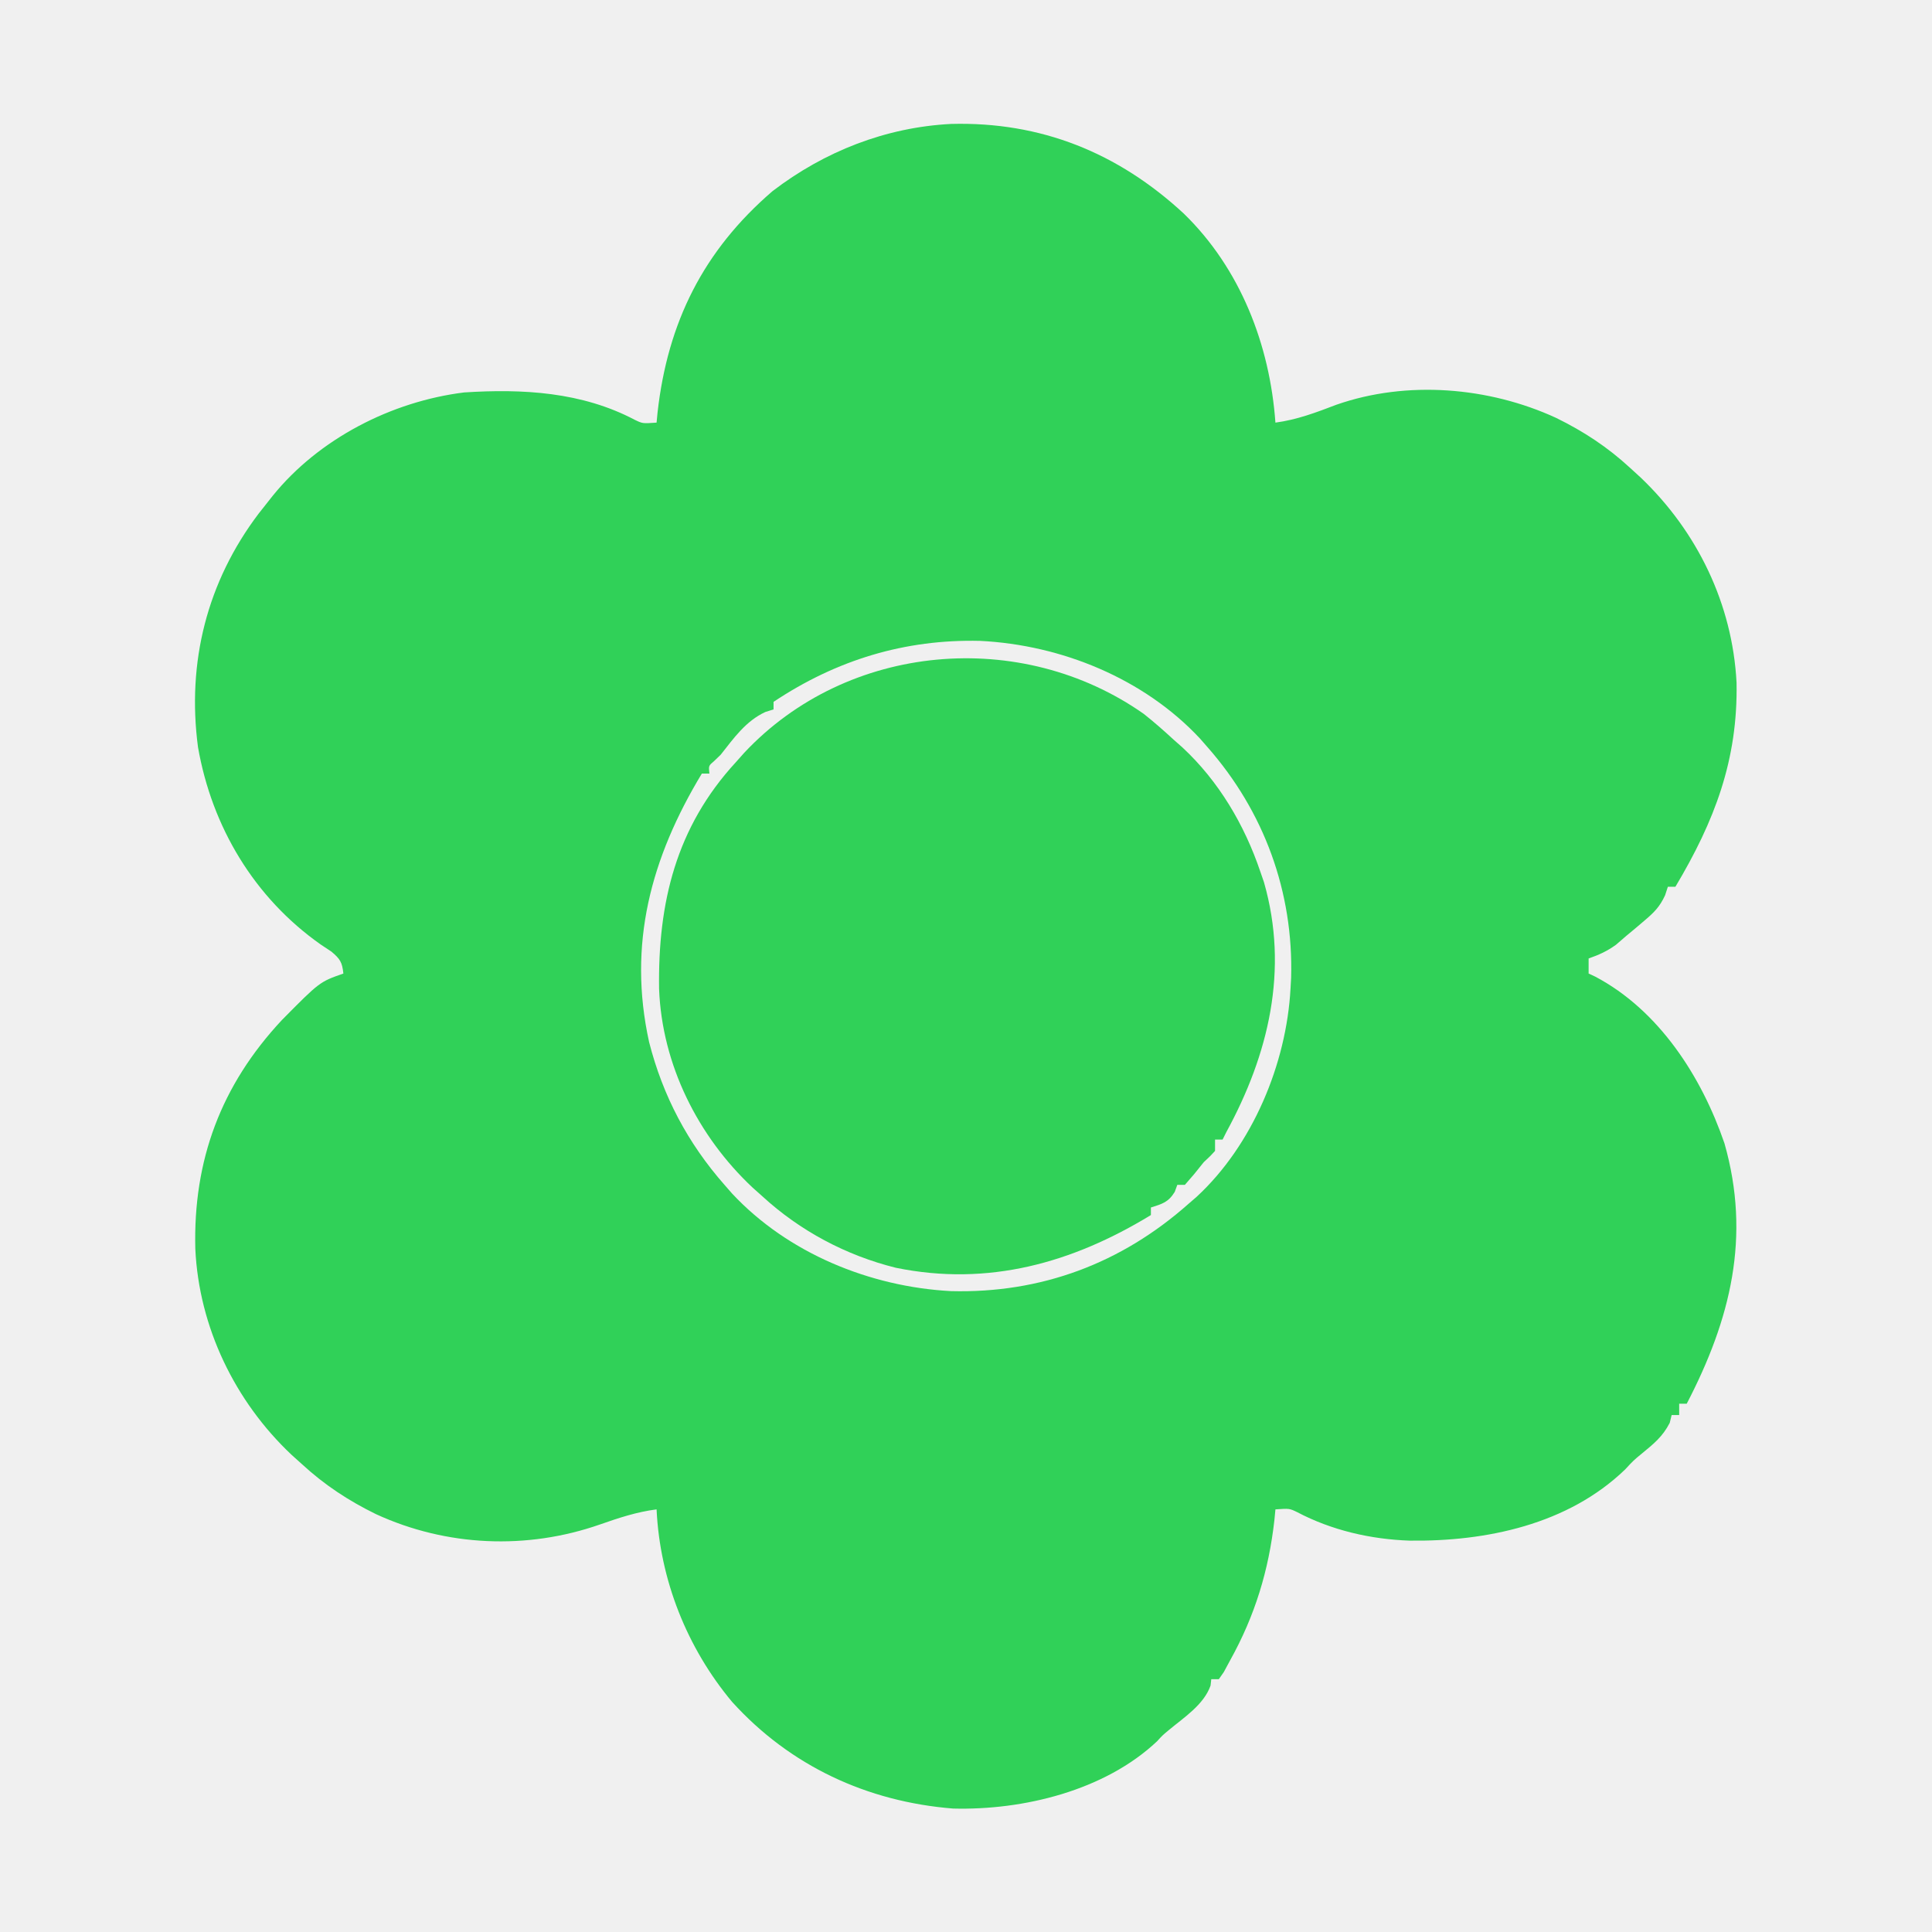
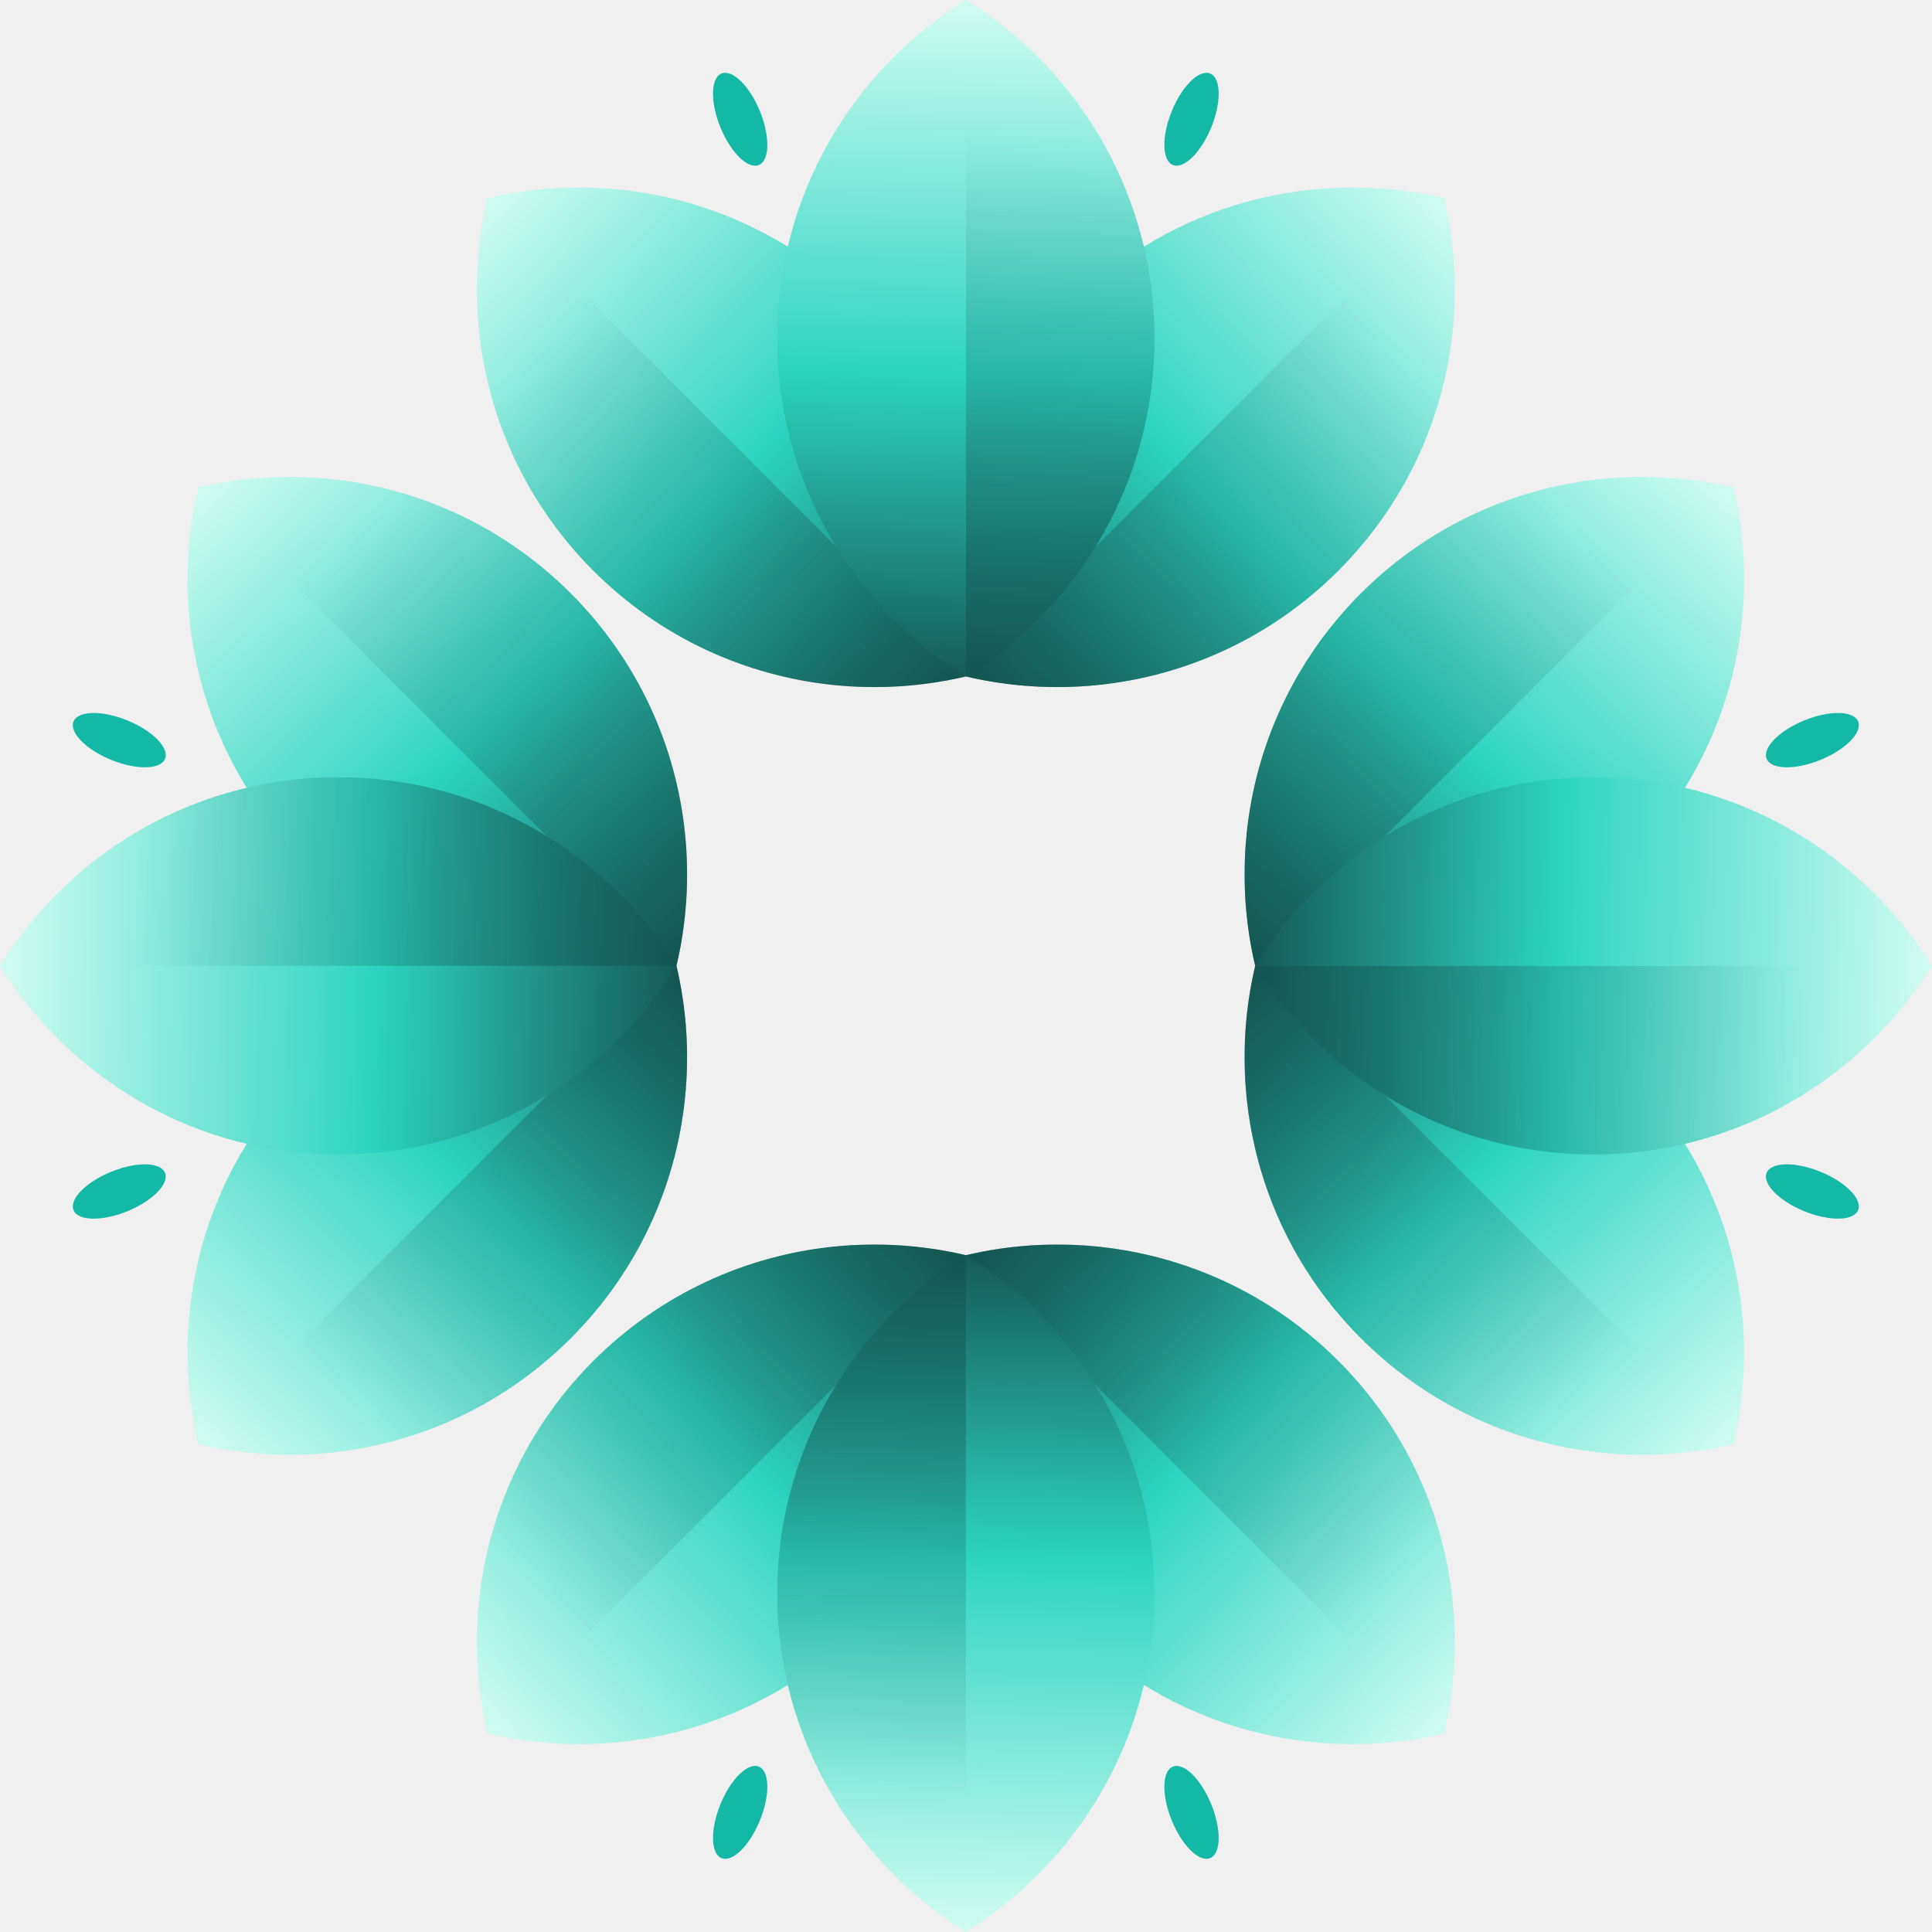
<svg xmlns="http://www.w3.org/2000/svg" width="512" height="512" viewBox="0 0 512 512" fill="none">
-   <path d="M252.031 32.844C275.795 32.201 296.252 40.446 313.699 56.585C328.706 71.156 336.527 91.369 338 112C343.754 111.224 348.773 109.319 354.172 107.254C372.842 100.735 394.55 102.536 412.365 110.736C419.64 114.297 426.033 118.486 432 124C432.926 124.846 433.851 125.691 434.805 126.562C449.811 140.878 459.112 160.06 460.203 180.875C460.592 201.386 454.377 217.594 444 235C443.34 235 442.68 235 442 235C441.759 235.741 441.518 236.482 441.27 237.246C439.827 240.375 438.305 241.85 435.688 244.062C434.882 244.747 434.076 245.431 433.246 246.137C432.505 246.752 431.764 247.366 431 248C430.093 248.784 429.185 249.567 428.25 250.375C425.914 252.062 423.718 253.068 421 254C421 255.32 421 256.64 421 258C421.572 258.265 422.145 258.531 422.735 258.805C439.671 267.74 450.947 285.346 457 303C464.058 327.756 458.632 349.627 447 372C446.34 372 445.68 372 445 372C445 372.99 445 373.98 445 375C444.34 375 443.68 375 443 375C442.835 375.681 442.67 376.361 442.5 377.062C440.65 380.685 438.282 382.602 435.168 385.156C432.899 387.023 432.899 387.023 430.656 389.441C415.509 404.032 393.832 408.543 373.559 408.285C363.27 407.932 352.905 405.556 343.762 400.734C341.703 399.743 341.703 399.743 338 400C337.914 400.909 337.827 401.818 337.738 402.754C336.242 416.143 332.589 428.144 326 440C325.443 441.031 324.886 442.062 324.313 443.125C323.88 443.744 323.446 444.362 323 445C322.34 445 321.68 445 321 445C320.938 445.557 320.876 446.114 320.813 446.687C319.015 451.804 313.717 455.165 309.649 458.57C308.001 459.949 308.001 459.949 306.656 461.437C292.774 474.534 271.182 479.772 252.567 479.285C229.798 477.465 209.391 467.997 194 451C182.041 436.689 174.877 418.64 174 400C168.728 400.676 163.989 402.255 159 404C139.634 410.775 118.329 409.868 99.635 401.264C92.358 397.702 85.974 393.51 80 388C79.086 387.178 78.172 386.355 77.231 385.508C62.226 371.345 52.732 351.683 51.762 330.977C51.169 307.477 58.548 287.624 74.699 270.328C84.709 260.2 84.709 260.2 91 258C90.685 255.023 90.153 254.128 87.813 252.176C86.885 251.561 85.956 250.946 85 250.312C67.413 237.929 56.168 219.19 52.469 197.988C49.493 175.474 54.874 154.18 68.535 136.121C69.349 135.091 70.162 134.061 71 133C71.618 132.218 71.618 132.218 72.248 131.42C84.49 116.277 103.746 106.392 123 104C138.546 103 154.195 103.859 168.238 111.266C170.297 112.256 170.297 112.256 174 112C174.13 110.654 174.13 110.654 174.262 109.281C176.947 85.435 186.4 66.426 204.719 50.66C218.486 40.112 234.727 33.736 252.031 32.844ZM205 186C205 186.66 205 187.32 205 188C204.278 188.227 203.556 188.454 202.813 188.687C197.616 191.113 194.486 195.584 191 200C190.423 200.557 189.845 201.114 189.25 201.687C187.77 202.939 187.77 202.939 188 205C187.34 205 186.68 205 186 205C172.486 227.366 166.306 250.237 172.024 276.18C175.678 290.476 182.275 302.944 192 314C193 315.143 193 315.143 194.02 316.309C208.817 332.149 230.575 341.018 252.004 342.16C275.872 342.785 297.136 334.846 315 319C315.71 318.385 316.421 317.77 317.152 317.137C331.95 303.453 340.922 281.904 342 262C342.053 261.06 342.106 260.12 342.16 259.152C342.808 236.41 335.027 215.082 320 198C319.334 197.238 318.667 196.476 317.981 195.691C303.128 179.792 281.254 170.896 259.738 169.84C239.802 169.361 221.656 174.896 205 186Z" fill="#30D158" />
-   <path d="M303.133 189.203C305.86 191.375 308.442 193.633 311 196C311.778 196.686 312.555 197.372 313.356 198.078C322.978 207.021 329.813 218.603 334 231C334.319 231.922 334.637 232.843 334.965 233.793C341.62 257.01 336.186 279.471 325 300C324.67 300.66 324.34 301.32 324 302C323.34 302 322.68 302 322 302C322 302.99 322 303.98 322 305C320.813 306.312 320.813 306.312 319 308C318.139 309.057 317.285 310.12 316.438 311.187C315.633 312.116 314.829 313.044 314 314C313.34 314 312.68 314 312 314C311.66 314.928 311.66 314.928 311.313 315.875C309.621 318.614 308.008 319.05 305 320C305 320.66 305 321.32 305 322C284.22 334.684 261.905 340.989 237.412 335.974C224.221 332.701 211.983 326.184 202 317C201.171 316.263 200.343 315.525 199.489 314.766C184.942 301.132 175.438 282.131 174.664 262.082C174.332 239.214 179.165 219.213 195 202C195.738 201.171 196.475 200.342 197.235 199.488C224.584 170.307 270.576 166.308 303.133 189.203Z" fill="#30D158" />
+   <g clip-path="url(#clip0_5208_2419)">
+     <mask id="mask0_5208_2419" style="mask-type:luminance" maskUnits="userSpaceOnUse" x="286" y="78" width="80" height="58">
+       <path d="M365.876 78.651H286.229V135.884H365.876V78.651Z" fill="url(#paint0_linear_5208_2419)" />
+     </mask>
+     <g mask="url(#mask0_5208_2419)">
+       <path fill-rule="evenodd" clip-rule="evenodd" d="M286.404 135.884C296.498 108.451 329.343 62.747 361.596 92.162C362.968 93.414 364.453 94.844 365.875 96.306C365.875 96.306 337.249 42.66 286.523 122.407C286.171 126.875 286.141 131.368 286.404 135.884Z" fill="#E6FFFA" />
+     </g>
+     <mask id="mask1_5208_2419" style="mask-type:luminance" maskUnits="userSpaceOnUse" x="253" y="49" width="133" height="134">
+       <path d="M354.684 151.233C364.351 141.566 371.744 130.488 376.867 118.664C385.937 97.728 387.887 74.449 382.719 52.505C348.38 44.416 310.771 53.762 283.99 80.54C257.213 107.318 247.867 144.93 255.955 179.269C278.831 184.657 303.157 182.309 324.765 172.223C335.596 167.169 345.743 160.171 354.684 151.231" fill="white" />
+     </mask>
+     <g mask="url(#mask1_5208_2419)">
+       <path d="M387.889 44.419H247.869V184.657H387.889V44.419Z" fill="url(#paint1_linear_5208_2419)" />
+     </g>
+     <mask id="mask2_5208_2419" style="mask-type:luminance" maskUnits="userSpaceOnUse" x="255" y="52" width="131" height="131">
+       <path d="M385.536 52.505H255.958V182.083H385.536V52.505Z" fill="url(#paint2_linear_5208_2419)" />
+     </mask>
+     <g mask="url(#mask2_5208_2419)">
+       <path fill-rule="evenodd" clip-rule="evenodd" d="M354.684 151.233C364.351 141.566 371.744 130.488 376.867 118.664C385.937 97.728 387.887 74.449 382.719 52.505L255.955 179.269C278.831 184.657 303.157 182.309 324.765 172.223C335.596 167.169 345.743 160.171 354.684 151.231" fill="#134E4A" />
+     </g>
+     <mask id="mask3_5208_2419" style="mask-type:luminance" maskUnits="userSpaceOnUse" x="126" y="49" width="133" height="134">
+       <path d="M157.229 151.233C147.562 141.566 140.169 130.488 135.046 118.664C125.976 97.728 124.026 74.449 129.194 52.505C163.532 44.416 201.144 53.762 227.922 80.54C254.7 107.318 264.046 144.93 255.958 179.269C233.082 184.657 208.755 182.309 187.148 172.223C176.319 167.169 166.172 160.171 157.232 151.231" fill="white" />
+     </mask>
+     <g mask="url(#mask3_5208_2419)">
+       <path d="M264.044 44.419H124.023V184.657H264.044V44.419Z" fill="url(#paint3_linear_5208_2419)" />
+     </g>
+     <mask id="mask4_5208_2419" style="mask-type:luminance" maskUnits="userSpaceOnUse" x="126" y="52" width="130" height="131">
+       <path d="M255.958 52.505H126.379V182.083H255.958V52.505Z" fill="url(#paint4_linear_5208_2419)" />
+     </mask>
+     <g mask="url(#mask4_5208_2419)">
+       <path fill-rule="evenodd" clip-rule="evenodd" d="M157.229 151.233C147.562 141.566 140.169 130.488 135.046 118.664C125.976 97.728 124.026 74.449 129.194 52.505L255.958 179.269C233.082 184.657 208.755 182.309 187.148 172.223C176.319 167.169 166.172 160.171 157.232 151.231" fill="#134E4A" />
+     </g>
+     <mask id="mask5_5208_2419" style="mask-type:luminance" maskUnits="userSpaceOnUse" x="205" y="0" width="101" height="180">
+       <path d="M305.943 89.635C305.943 75.964 303.337 62.902 298.599 50.919C290.209 29.701 275.127 11.861 255.955 0C225.954 18.562 205.967 51.765 205.967 89.635C205.967 127.504 225.954 160.707 255.955 179.269C275.939 166.904 291.479 148.042 299.629 125.631C303.714 114.399 305.94 102.275 305.94 89.632" fill="white" />
+     </mask>
+     <g mask="url(#mask5_5208_2419)">
+       <path d="M305.942 0H205.97V179.272H305.942V0Z" fill="url(#paint5_linear_5208_2419)" />
+     </g>
+     <mask id="mask6_5208_2419" style="mask-type:luminance" maskUnits="userSpaceOnUse" x="255" y="0" width="51" height="180">
+       <path d="M305.945 0H255.958V179.272H305.945V0Z" fill="url(#paint6_linear_5208_2419)" />
+     </mask>
+     <g mask="url(#mask6_5208_2419)">
+       <path fill-rule="evenodd" clip-rule="evenodd" d="M305.943 89.635C305.943 75.964 303.338 62.902 298.6 50.919C290.209 29.701 275.127 11.861 255.955 0V179.272C275.939 166.907 291.479 148.045 299.629 125.634C303.714 114.401 305.94 102.278 305.94 89.635" fill="#134E4A" />
+     </g>
+     <path fill-rule="evenodd" clip-rule="evenodd" d="M320.703 19.485C323.595 20.663 323.725 27.049 320.998 33.742C318.268 40.437 313.71 44.91 310.821 43.732C307.93 42.554 307.8 36.172 310.527 29.476C313.257 22.78 317.811 18.307 320.703 19.485Z" fill="#14B8A6" />
+     <path fill-rule="evenodd" clip-rule="evenodd" d="M191.209 19.485C188.318 20.663 188.188 27.049 190.915 33.742C193.645 40.437 198.2 44.91 201.091 43.732C203.983 42.554 204.113 36.172 201.386 29.476C198.656 22.78 194.101 18.307 191.209 19.485Z" fill="#14B8A6" />
+     <mask id="mask7_5208_2419" style="mask-type:luminance" maskUnits="userSpaceOnUse" x="329" y="253" width="134" height="133">
+       <path d="M360.676 354.681C370.343 364.348 381.419 371.741 393.245 376.864C414.181 385.934 437.46 387.884 459.404 382.716C467.493 348.377 458.147 310.768 431.369 283.987C404.591 257.21 366.979 247.864 332.641 255.952C327.253 278.828 329.601 303.154 339.684 324.762C344.738 335.591 351.736 345.738 360.676 354.681Z" fill="white" />
+     </mask>
+     <g mask="url(#mask7_5208_2419)">
+       <path d="M467.493 247.866H327.253V387.886H467.493V247.866Z" fill="url(#paint7_linear_5208_2419)" />
+     </g>
+     <mask id="mask8_5208_2419" style="mask-type:luminance" maskUnits="userSpaceOnUse" x="329" y="255" width="131" height="131">
+       <path d="M459.405 255.955H329.826V385.534H459.405V255.955Z" fill="url(#paint8_linear_5208_2419)" />
+     </mask>
+     <g mask="url(#mask8_5208_2419)">
+       <path fill-rule="evenodd" clip-rule="evenodd" d="M360.676 354.681C370.343 364.348 381.419 371.741 393.245 376.864C414.181 385.934 437.46 387.884 459.404 382.716L332.641 255.952C327.253 278.828 329.601 303.154 339.684 324.762C344.738 335.591 351.736 345.738 360.676 354.681Z" fill="#134E4A" />
+     </g>
+     <mask id="mask9_5208_2419" style="mask-type:luminance" maskUnits="userSpaceOnUse" x="329" y="126" width="134" height="133">
+       <path d="M360.676 157.226C370.343 147.559 381.419 140.166 393.245 135.043C414.181 125.973 437.46 124.023 459.404 129.191C467.493 163.529 458.147 201.139 431.369 227.919C404.591 254.697 366.979 264.043 332.641 255.955C327.253 233.079 329.601 208.755 339.684 187.145C344.738 176.316 351.736 166.169 360.676 157.226Z" fill="white" />
+     </mask>
+     <g mask="url(#mask9_5208_2419)">
+       <path d="M467.493 124.021H327.253V264.041H467.493V124.021Z" fill="url(#paint9_linear_5208_2419)" />
+     </g>
+     <mask id="mask10_5208_2419" style="mask-type:luminance" maskUnits="userSpaceOnUse" x="329" y="126" width="131" height="130">
+       <path d="M459.405 126.376H329.826V255.954H459.405V126.376Z" fill="url(#paint10_linear_5208_2419)" />
+     </mask>
+     <g mask="url(#mask10_5208_2419)">
+       <path fill-rule="evenodd" clip-rule="evenodd" d="M360.676 157.226C370.343 147.559 381.419 140.166 393.245 135.043C414.181 125.973 437.46 124.023 459.404 129.191L332.641 255.955C327.253 233.079 329.601 208.755 339.684 187.145C344.738 176.316 351.736 166.169 360.676 157.226Z" fill="#134E4A" />
+     </g>
+     <mask id="mask11_5208_2419" style="mask-type:luminance" maskUnits="userSpaceOnUse" x="332" y="205" width="180" height="101">
+       <path d="M422.275 305.94C435.945 305.94 449.008 303.335 460.991 298.597C482.208 290.206 500.049 275.125 511.91 255.952C493.348 225.951 460.145 205.965 422.275 205.965C384.406 205.965 351.203 225.951 332.641 255.952C345.006 275.936 363.867 291.477 386.279 299.626C397.511 303.709 409.634 305.937 422.278 305.937" fill="white" />
+     </mask>
+     <g mask="url(#mask11_5208_2419)">
+       <path d="M511.912 205.967H332.641V305.94H511.912V205.967Z" fill="url(#paint11_linear_5208_2419)" />
+     </g>
+     <mask id="mask12_5208_2419" style="mask-type:luminance" maskUnits="userSpaceOnUse" x="332" y="255" width="180" height="51">
+       <path d="M511.912 255.955H332.641V305.943H511.912V255.955Z" fill="url(#paint12_linear_5208_2419)" />
+     </mask>
+     <g mask="url(#mask12_5208_2419)">
+       <path fill-rule="evenodd" clip-rule="evenodd" d="M422.275 305.94C435.945 305.94 449.008 303.335 460.991 298.597C482.209 290.206 500.049 275.124 511.91 255.952H332.638C345.003 275.936 363.865 291.476 386.276 299.626C397.508 303.709 409.632 305.937 422.275 305.937" fill="#134E4A" />
+     </g>
+     <path fill-rule="evenodd" clip-rule="evenodd" d="M492.425 320.701C491.247 323.592 484.864 323.722 478.168 320.995C471.472 318.265 467 313.71 468.177 310.819C469.355 307.927 475.738 307.797 482.434 310.524C489.13 313.254 493.602 317.809 492.425 320.701Z" fill="#14B8A6" />
+     <path fill-rule="evenodd" clip-rule="evenodd" d="M492.425 191.206C491.247 188.315 484.864 188.185 478.168 190.912C471.472 193.642 467 198.197 468.177 201.088C469.355 203.98 475.738 204.11 482.434 201.383C489.13 198.653 493.602 194.098 492.425 191.206Z" fill="#14B8A6" />
+     <mask id="mask13_5208_2419" style="mask-type:luminance" maskUnits="userSpaceOnUse" x="126" y="329" width="133" height="134">
+       <path d="M157.229 360.673C147.562 370.34 140.169 381.416 135.046 393.242C125.976 414.178 124.026 437.457 129.194 459.402C163.532 467.49 201.144 458.144 227.922 431.366C254.7 404.588 264.046 366.976 255.958 332.638C233.082 327.25 208.755 329.598 187.148 339.681C176.319 344.735 166.172 351.733 157.232 360.673" fill="white" />
+     </mask>
+     <g mask="url(#mask13_5208_2419)">
+       <path d="M264.044 327.25H124.023V467.49H264.044V327.25Z" fill="url(#paint13_linear_5208_2419)" />
+     </g>
+     <mask id="mask14_5208_2419" style="mask-type:luminance" maskUnits="userSpaceOnUse" x="126" y="329" width="130" height="131">
+       <path d="M255.958 329.823H126.379V459.402H255.958V329.823Z" fill="url(#paint14_linear_5208_2419)" />
+     </mask>
+     <g mask="url(#mask14_5208_2419)">
+       <path fill-rule="evenodd" clip-rule="evenodd" d="M157.229 360.673C147.562 370.34 140.169 381.416 135.046 393.242C125.976 414.178 124.026 437.457 129.194 459.402L255.958 332.638C233.082 327.25 208.755 329.598 187.148 339.681C176.319 344.735 166.172 351.733 157.232 360.673" fill="#134E4A" />
+     </g>
+     <mask id="mask15_5208_2419" style="mask-type:luminance" maskUnits="userSpaceOnUse" x="253" y="329" width="133" height="134">
+       <path d="M354.684 360.673C364.351 370.34 371.744 381.416 376.867 393.242C385.937 414.178 387.887 437.457 382.719 459.402C348.38 467.49 310.771 458.144 283.99 431.366C257.213 404.588 247.867 366.976 255.955 332.638C278.831 327.25 303.157 329.598 324.765 339.681C335.596 344.735 345.743 351.733 354.684 360.673Z" fill="white" />
+     </mask>
+     <g mask="url(#mask15_5208_2419)">
+       <path d="M387.889 327.25H247.869V467.49H387.889V327.25Z" fill="url(#paint15_linear_5208_2419)" />
+     </g>
+     <mask id="mask16_5208_2419" style="mask-type:luminance" maskUnits="userSpaceOnUse" x="255" y="329" width="131" height="131">
+       <path d="M385.536 329.823H255.958V459.402H385.536V329.823Z" fill="url(#paint16_linear_5208_2419)" />
+     </mask>
+     <g mask="url(#mask16_5208_2419)">
+       <path fill-rule="evenodd" clip-rule="evenodd" d="M354.684 360.673C364.351 370.34 371.744 381.416 376.867 393.242C385.937 414.178 387.887 437.457 382.719 459.402L255.955 332.638C278.831 327.25 303.157 329.598 324.765 339.681C335.596 344.735 345.743 351.733 354.684 360.673Z" fill="#134E4A" />
+     </g>
+     <mask id="mask17_5208_2419" style="mask-type:luminance" maskUnits="userSpaceOnUse" x="205" y="332" width="101" height="180">
+       <path d="M205.97 422.275C205.97 435.945 208.575 449.008 213.313 460.991C221.704 482.208 236.785 500.049 255.957 511.91C285.958 493.348 305.945 460.145 305.945 422.275C305.945 384.406 285.958 351.203 255.957 332.641C235.973 345.006 220.433 363.867 212.284 386.279C208.198 397.511 205.972 409.632 205.972 422.278" fill="white" />
+     </mask>
+     <g mask="url(#mask17_5208_2419)">
+       <path d="M305.942 332.638H205.97V511.909H305.942V332.638Z" fill="url(#paint17_linear_5208_2419)" />
+     </g>
+     <mask id="mask18_5208_2419" style="mask-type:luminance" maskUnits="userSpaceOnUse" x="205" y="332" width="51" height="180">
+       <path d="M255.955 332.639H205.97V511.91H255.955V332.639Z" fill="url(#paint18_linear_5208_2419)" />
+     </mask>
+     <g mask="url(#mask18_5208_2419)">
+       <path fill-rule="evenodd" clip-rule="evenodd" d="M205.97 422.276C205.97 435.946 208.575 449.009 213.313 460.991C221.704 482.209 236.785 500.049 255.957 511.91V332.639C235.973 345.004 220.433 363.865 212.284 386.277C208.198 397.509 205.972 409.63 205.972 422.276" fill="#134E4A" />
+     </g>
+     <path fill-rule="evenodd" clip-rule="evenodd" d="M191.209 492.422C188.318 491.244 188.188 484.861 190.915 478.165C193.645 471.469 198.2 466.997 201.091 468.175C203.983 469.352 204.113 475.735 201.386 482.431C198.656 489.127 194.101 493.599 191.209 492.422Z" fill="#14B8A6" />
+     <path fill-rule="evenodd" clip-rule="evenodd" d="M320.703 492.422C323.595 491.244 323.725 484.861 320.998 478.165C318.268 471.469 313.71 466.997 310.821 468.175C307.93 469.352 307.8 475.735 310.527 482.431C313.257 489.127 317.811 493.599 320.703 492.422Z" fill="#14B8A6" />
+     <mask id="mask19_5208_2419" style="mask-type:luminance" maskUnits="userSpaceOnUse" x="49" y="126" width="134" height="133">
+       <path d="M151.236 157.226C141.569 147.559 130.494 140.166 118.667 135.043C97.731 125.973 74.452 124.023 52.508 129.191C44.419 163.529 53.765 201.139 80.543 227.919C107.321 254.697 144.933 264.043 179.272 255.955C184.66 233.079 182.312 208.755 172.228 187.145C167.175 176.316 160.176 166.169 151.236 157.226Z" fill="white" />
+     </mask>
+     <g mask="url(#mask19_5208_2419)">
+       <path d="M184.659 124.021H44.419V264.041H184.659V124.021Z" fill="url(#paint19_linear_5208_2419)" />
+     </g>
+     <mask id="mask20_5208_2419" style="mask-type:luminance" maskUnits="userSpaceOnUse" x="52" y="126" width="131" height="130">
+       <path d="M182.086 126.376H52.508V255.954H182.086V126.376Z" fill="url(#paint20_linear_5208_2419)" />
+     </mask>
+     <g mask="url(#mask20_5208_2419)">
+       <path fill-rule="evenodd" clip-rule="evenodd" d="M151.236 157.226C141.569 147.559 130.494 140.166 118.667 135.043C97.731 125.973 74.452 124.023 52.508 129.191L179.272 255.955C184.66 233.079 182.312 208.755 172.228 187.145C167.175 176.316 160.176 166.169 151.236 157.226Z" fill="#134E4A" />
+     </g>
+     <mask id="mask21_5208_2419" style="mask-type:luminance" maskUnits="userSpaceOnUse" x="49" y="253" width="134" height="133">
+       <path d="M151.236 354.681C141.569 364.348 130.494 371.741 118.667 376.864C97.731 385.934 74.452 387.884 52.508 382.716C44.419 348.377 53.765 310.768 80.543 283.987C107.321 257.21 144.933 247.864 179.272 255.952C184.66 278.828 182.312 303.154 172.228 324.762C167.175 335.591 160.176 345.738 151.236 354.681Z" fill="white" />
+     </mask>
+     <g mask="url(#mask21_5208_2419)">
+       <path d="M184.659 247.866H44.419V387.886H184.659V247.866Z" fill="url(#paint21_linear_5208_2419)" />
+     </g>
+     <mask id="mask22_5208_2419" style="mask-type:luminance" maskUnits="userSpaceOnUse" x="52" y="255" width="131" height="131">
+       <path d="M182.086 255.955H52.508V385.534H182.086V255.955Z" fill="url(#paint22_linear_5208_2419)" />
+     </mask>
+     <g mask="url(#mask22_5208_2419)">
+       <path fill-rule="evenodd" clip-rule="evenodd" d="M151.236 354.681C141.569 364.348 130.494 371.741 118.667 376.864C97.731 385.934 74.452 387.884 52.508 382.716L179.272 255.952C184.66 278.828 182.312 303.154 172.228 324.762C167.175 335.591 160.176 345.738 151.236 354.681Z" fill="#134E4A" />
+     </g>
+     <mask id="mask23_5208_2419" style="mask-type:luminance" maskUnits="userSpaceOnUse" x="0" y="205" width="180" height="101">
+       <path d="M89.637 205.967C75.967 205.967 62.904 208.572 50.922 213.31C29.704 221.701 11.864 236.782 0.003 255.954C18.565 285.956 51.768 305.942 89.637 305.942C127.507 305.942 160.71 285.956 179.272 255.954C166.907 235.971 148.045 220.43 125.634 212.281C114.402 208.198 102.278 205.969 89.635 205.969" fill="white" />
+     </mask>
+     <g mask="url(#mask23_5208_2419)">
+       <path d="M179.272 205.967H0V305.939H179.272V205.967Z" fill="url(#paint23_linear_5208_2419)" />
+     </g>
+     <mask id="mask24_5208_2419" style="mask-type:luminance" maskUnits="userSpaceOnUse" x="0" y="205" width="180" height="51">
+       <path d="M179.272 205.967H0V255.954H179.272V205.967Z" fill="url(#paint24_linear_5208_2419)" />
+     </mask>
+     <g mask="url(#mask24_5208_2419)">
+       <path fill-rule="evenodd" clip-rule="evenodd" d="M89.637 205.967C75.967 205.967 62.904 208.572 50.922 213.31C29.704 221.701 11.864 236.782 0.003 255.954H179.274C166.909 235.971 148.048 220.43 125.636 212.281C114.404 208.198 102.281 205.969 89.637 205.969" fill="#134E4A" />
+     </g>
+     <path fill-rule="evenodd" clip-rule="evenodd" d="M19.488 191.206C20.666 188.315 27.048 188.185 33.744 190.912C40.44 193.642 44.913 198.197 43.735 201.088C42.557 203.98 36.174 204.11 29.478 201.383C22.783 198.653 18.31 194.098 19.488 191.206Z" fill="#14B8A6" />
+     <path fill-rule="evenodd" clip-rule="evenodd" d="M19.488 320.701C20.666 323.592 27.048 323.722 33.744 320.995C40.44 318.265 44.913 313.71 43.735 310.819C42.557 307.927 36.174 307.797 29.478 310.524C22.783 313.254 18.31 317.809 19.488 320.701Z" fill="#14B8A6" />
+   </g>
+   <defs>
+     <linearGradient id="paint0_linear_5208_2419" x1="361.23" y1="7.998" x2="324.138" y2="112.674" gradientUnits="userSpaceOnUse">
+       <stop stop-color="white" />
+       <stop offset="1" />
+     </linearGradient>
+     <linearGradient id="paint1_linear_5208_2419" x1="380.928" y1="54.258" x2="246.702" y2="182.587" gradientUnits="userSpaceOnUse">
+       <stop stop-color="#CCFBF1" />
+       <stop offset="0.52" stop-color="#2DD4BF" />
+       <stop offset="1" stop-color="#134E4A" />
+     </linearGradient>
+     <linearGradient id="paint2_linear_5208_2419" x1="145.106" y1="269.789" x2="362.231" y2="81.278" gradientUnits="userSpaceOnUse">
+       <stop stop-color="white" />
+       <stop offset="1" />
+     </linearGradient>
+     <linearGradient id="paint3_linear_5208_2419" x1="130.987" y1="54.261" x2="265.213" y2="182.59" gradientUnits="userSpaceOnUse">
+       <stop stop-color="#CCFBF1" />
+       <stop offset="0.52" stop-color="#2DD4BF" />
+       <stop offset="1" stop-color="#134E4A" />
+     </linearGradient>
+     <linearGradient id="paint4_linear_5208_2419" x1="366.815" y1="269.795" x2="149.69" y2="81.283" gradientUnits="userSpaceOnUse">
+       <stop stop-color="white" />
+       <stop offset="1" />
+     </linearGradient>
+     <linearGradient id="paint5_linear_5208_2419" x1="257.91" y1="2.549" x2="253.745" y2="188.204" gradientUnits="userSpaceOnUse">
+       <stop stop-color="#CCFBF1" />
+       <stop offset="0.52" stop-color="#2DD4BF" />
+       <stop offset="1" stop-color="#134E4A" />
+     </linearGradient>
+     <linearGradient id="paint6_linear_5208_2419" x1="264.473" y1="323.271" x2="284.701" y2="36.453" gradientUnits="userSpaceOnUse">
+       <stop stop-color="white" />
+       <stop offset="1" />
+     </linearGradient>
+     <linearGradient id="paint7_linear_5208_2419" x1="457.656" y1="380.93" x2="329.312" y2="246.688" gradientUnits="userSpaceOnUse">
+       <stop stop-color="#CCFBF1" />
+       <stop offset="0.52" stop-color="#2DD4BF" />
+       <stop offset="1" stop-color="#134E4A" />
+     </linearGradient>
+     <linearGradient id="paint8_linear_5208_2419" x1="242.118" y1="145.098" x2="430.629" y2="362.223" gradientUnits="userSpaceOnUse">
+       <stop stop-color="white" />
+       <stop offset="1" />
+     </linearGradient>
+     <linearGradient id="paint9_linear_5208_2419" x1="457.659" y1="130.976" x2="329.314" y2="265.218" gradientUnits="userSpaceOnUse">
+       <stop stop-color="#CCFBF1" />
+       <stop offset="0.52" stop-color="#2DD4BF" />
+       <stop offset="1" stop-color="#134E4A" />
+     </linearGradient>
+     <linearGradient id="paint10_linear_5208_2419" x1="242.123" y1="366.804" x2="430.634" y2="149.679" gradientUnits="userSpaceOnUse">
+       <stop stop-color="white" />
+       <stop offset="1" />
+     </linearGradient>
+     <linearGradient id="paint11_linear_5208_2419" x1="509.368" y1="257.907" x2="323.698" y2="253.742" gradientUnits="userSpaceOnUse">
+       <stop stop-color="#CCFBF1" />
+       <stop offset="0.52" stop-color="#2DD4BF" />
+       <stop offset="1" stop-color="#134E4A" />
+     </linearGradient>
+     <linearGradient id="paint12_linear_5208_2419" x1="188.639" y1="264.471" x2="475.457" y2="284.699" gradientUnits="userSpaceOnUse">
+       <stop stop-color="white" />
+       <stop offset="1" />
+     </linearGradient>
+     <linearGradient id="paint13_linear_5208_2419" x1="130.985" y1="457.659" x2="265.211" y2="329.311" gradientUnits="userSpaceOnUse">
+       <stop stop-color="#CCFBF1" />
+       <stop offset="0.52" stop-color="#2DD4BF" />
+       <stop offset="1" stop-color="#134E4A" />
+     </linearGradient>
+     <linearGradient id="paint14_linear_5208_2419" x1="366.812" y1="242.117" x2="149.687" y2="430.629" gradientUnits="userSpaceOnUse">
+       <stop stop-color="white" />
+       <stop offset="1" />
+     </linearGradient>
+     <linearGradient id="paint15_linear_5208_2419" x1="380.928" y1="457.659" x2="246.702" y2="329.314" gradientUnits="userSpaceOnUse">
+       <stop stop-color="#CCFBF1" />
+       <stop offset="0.52" stop-color="#2DD4BF" />
+       <stop offset="1" stop-color="#134E4A" />
+     </linearGradient>
+     <linearGradient id="paint16_linear_5208_2419" x1="145.108" y1="242.123" x2="362.233" y2="430.634" gradientUnits="userSpaceOnUse">
+       <stop stop-color="white" />
+       <stop offset="1" />
+     </linearGradient>
+     <linearGradient id="paint17_linear_5208_2419" x1="254.002" y1="509.355" x2="258.17" y2="323.7" gradientUnits="userSpaceOnUse">
+       <stop stop-color="#CCFBF1" />
+       <stop offset="0.52" stop-color="#2DD4BF" />
+       <stop offset="1" stop-color="#134E4A" />
+     </linearGradient>
+     <linearGradient id="paint18_linear_5208_2419" x1="247.442" y1="188.637" x2="227.214" y2="475.455" gradientUnits="userSpaceOnUse">
+       <stop stop-color="white" />
+       <stop offset="1" />
+     </linearGradient>
+     <linearGradient id="paint19_linear_5208_2419" x1="54.256" y1="130.976" x2="182.601" y2="265.218" gradientUnits="userSpaceOnUse">
+       <stop stop-color="#CCFBF1" />
+       <stop offset="0.52" stop-color="#2DD4BF" />
+       <stop offset="1" stop-color="#134E4A" />
+     </linearGradient>
+     <linearGradient id="paint20_linear_5208_2419" x1="269.789" y1="366.801" x2="81.275" y2="149.676" gradientUnits="userSpaceOnUse">
+       <stop stop-color="white" />
+       <stop offset="1" />
+     </linearGradient>
+     <linearGradient id="paint21_linear_5208_2419" x1="54.256" y1="380.931" x2="182.603" y2="246.686" gradientUnits="userSpaceOnUse">
+       <stop stop-color="#CCFBF1" />
+       <stop offset="0.52" stop-color="#2DD4BF" />
+       <stop offset="1" stop-color="#134E4A" />
+     </linearGradient>
+     <linearGradient id="paint22_linear_5208_2419" x1="269.795" y1="145.1" x2="81.283" y2="362.226" gradientUnits="userSpaceOnUse">
+       <stop stop-color="white" />
+       <stop offset="1" />
+     </linearGradient>
+     <linearGradient id="paint23_linear_5208_2419" x1="2.547" y1="253.999" x2="188.217" y2="258.167" gradientUnits="userSpaceOnUse">
+       <stop stop-color="#CCFBF1" />
+       <stop offset="0.52" stop-color="#2DD4BF" />
+       <stop offset="1" stop-color="#134E4A" />
+     </linearGradient>
+     <linearGradient id="paint24_linear_5208_2419" x1="323.276" y1="247.439" x2="36.458" y2="227.211" gradientUnits="userSpaceOnUse">
+       <stop stop-color="white" />
+       <stop offset="1" />
+     </linearGradient>
+     <clipPath id="clip0_5208_2419">
+       <rect width="512" height="512" fill="white" />
+     </clipPath>
+   </defs>
</svg>
